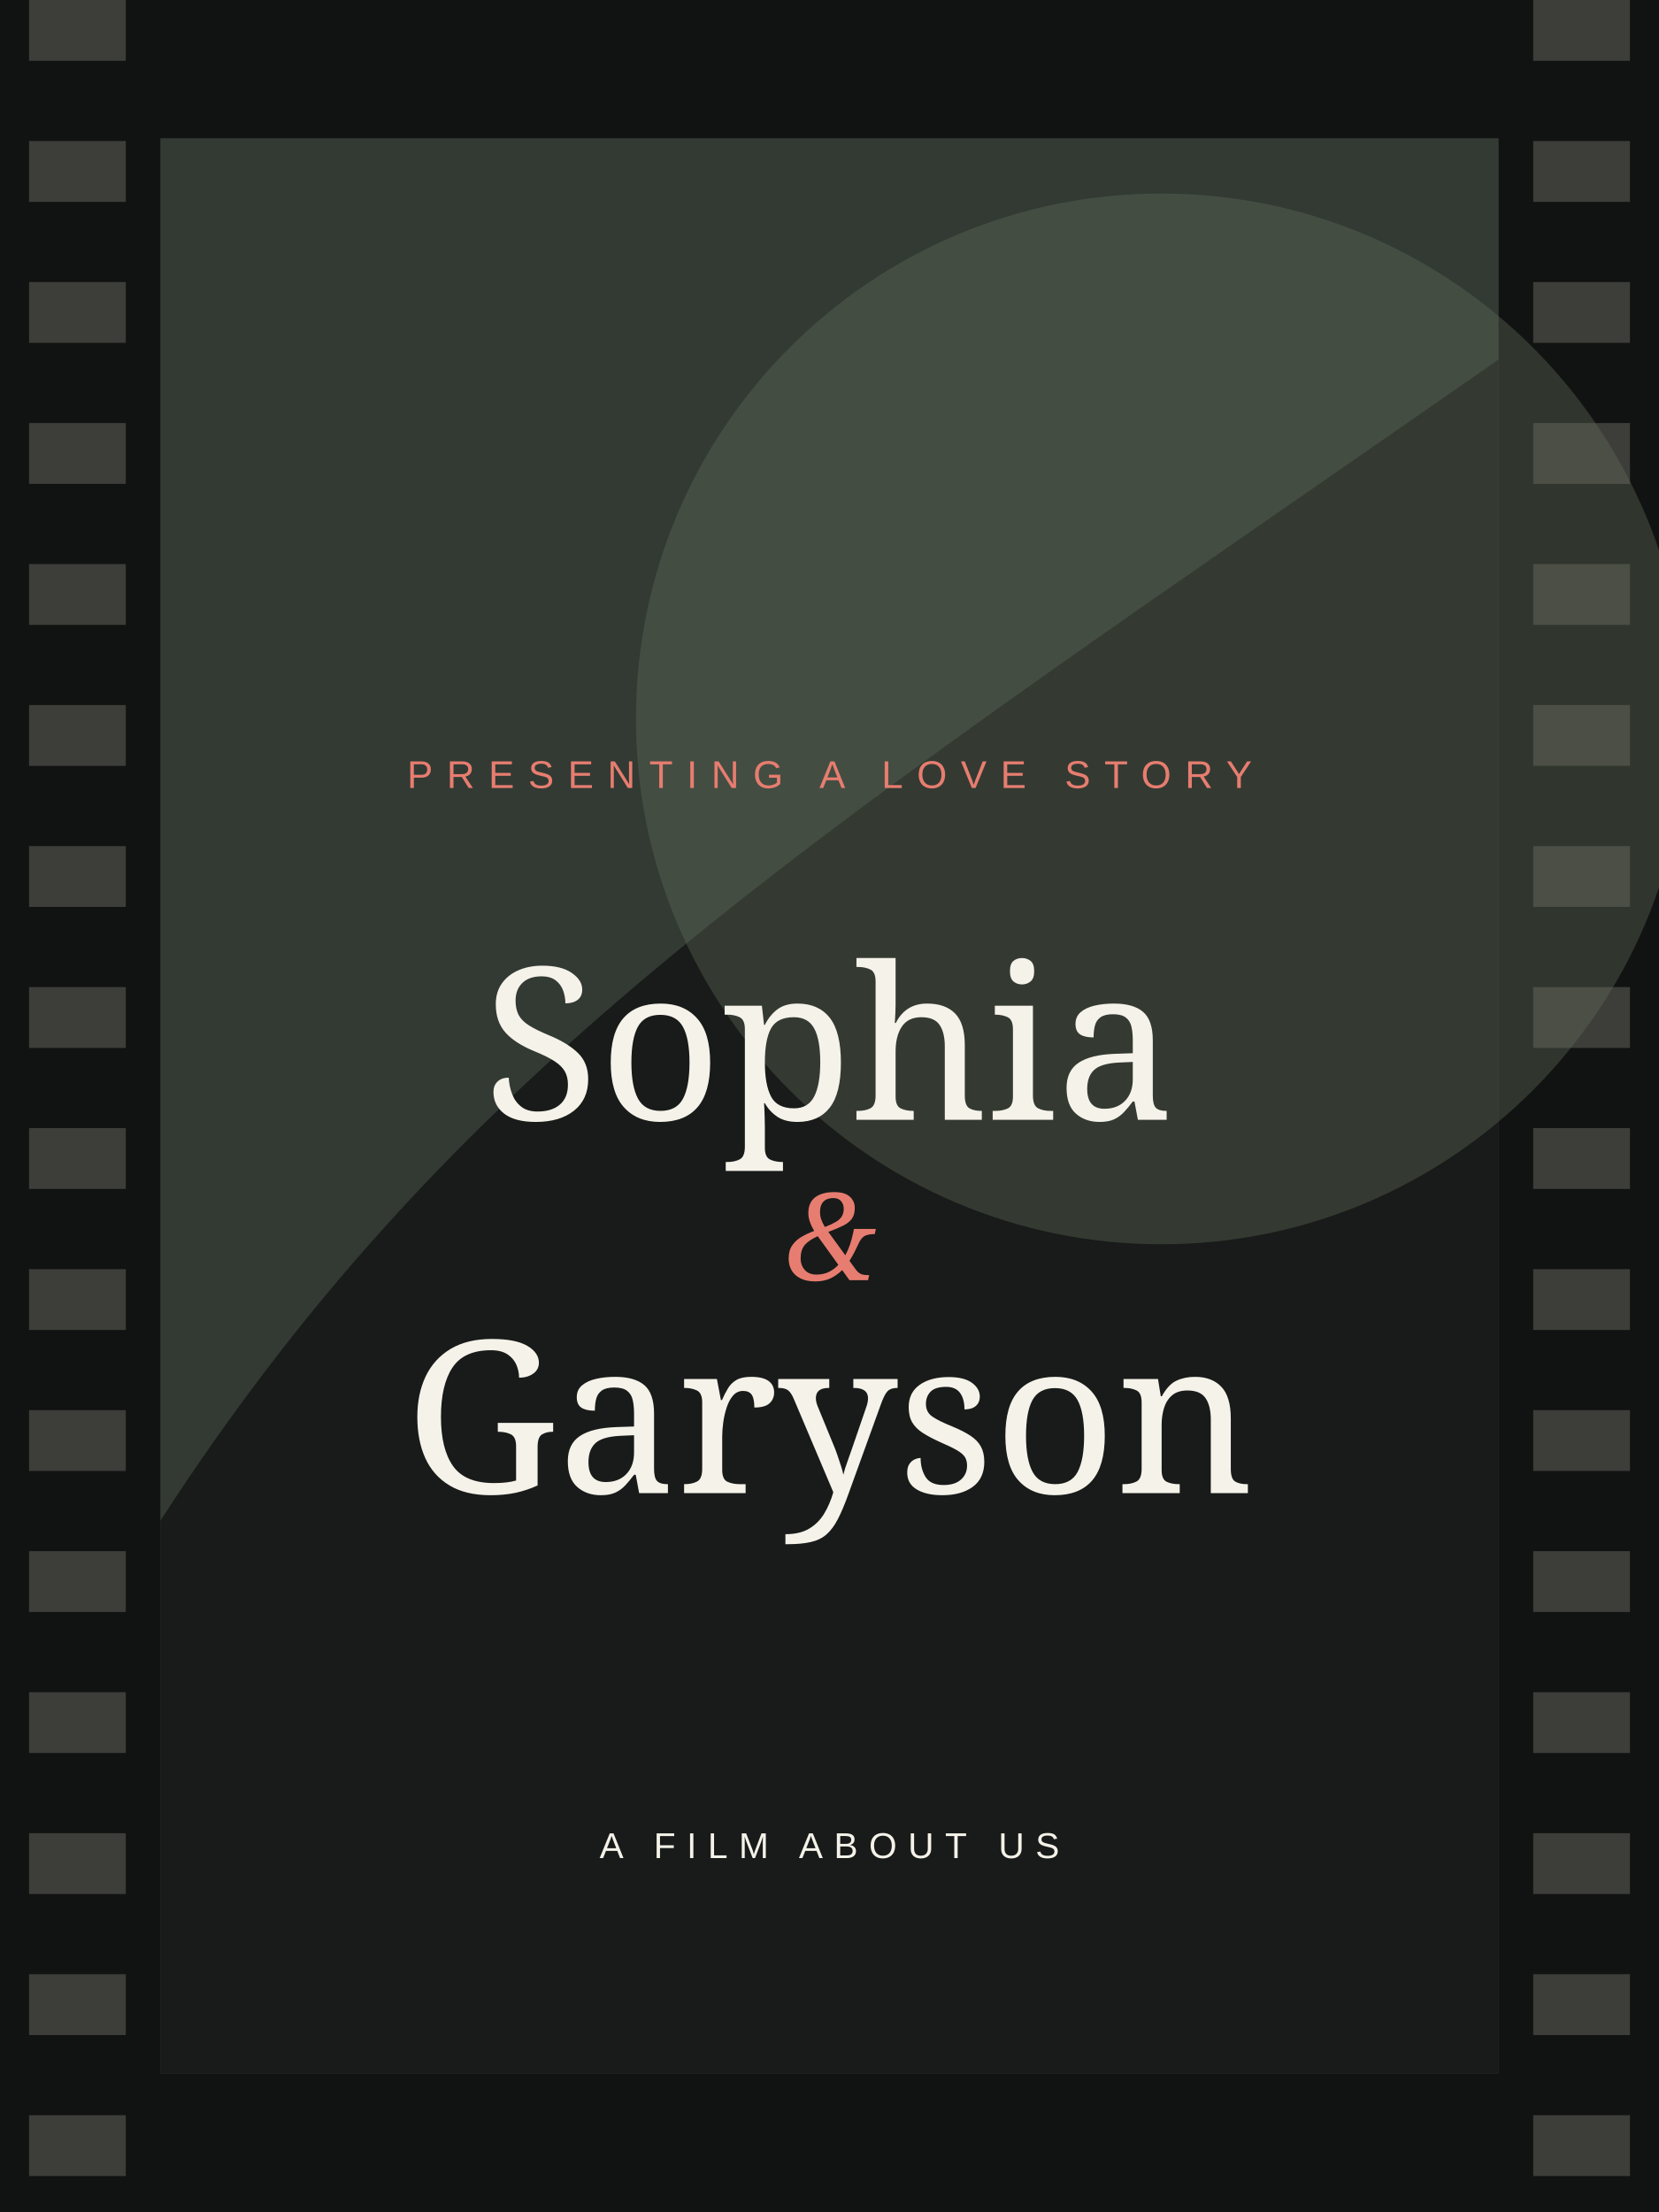
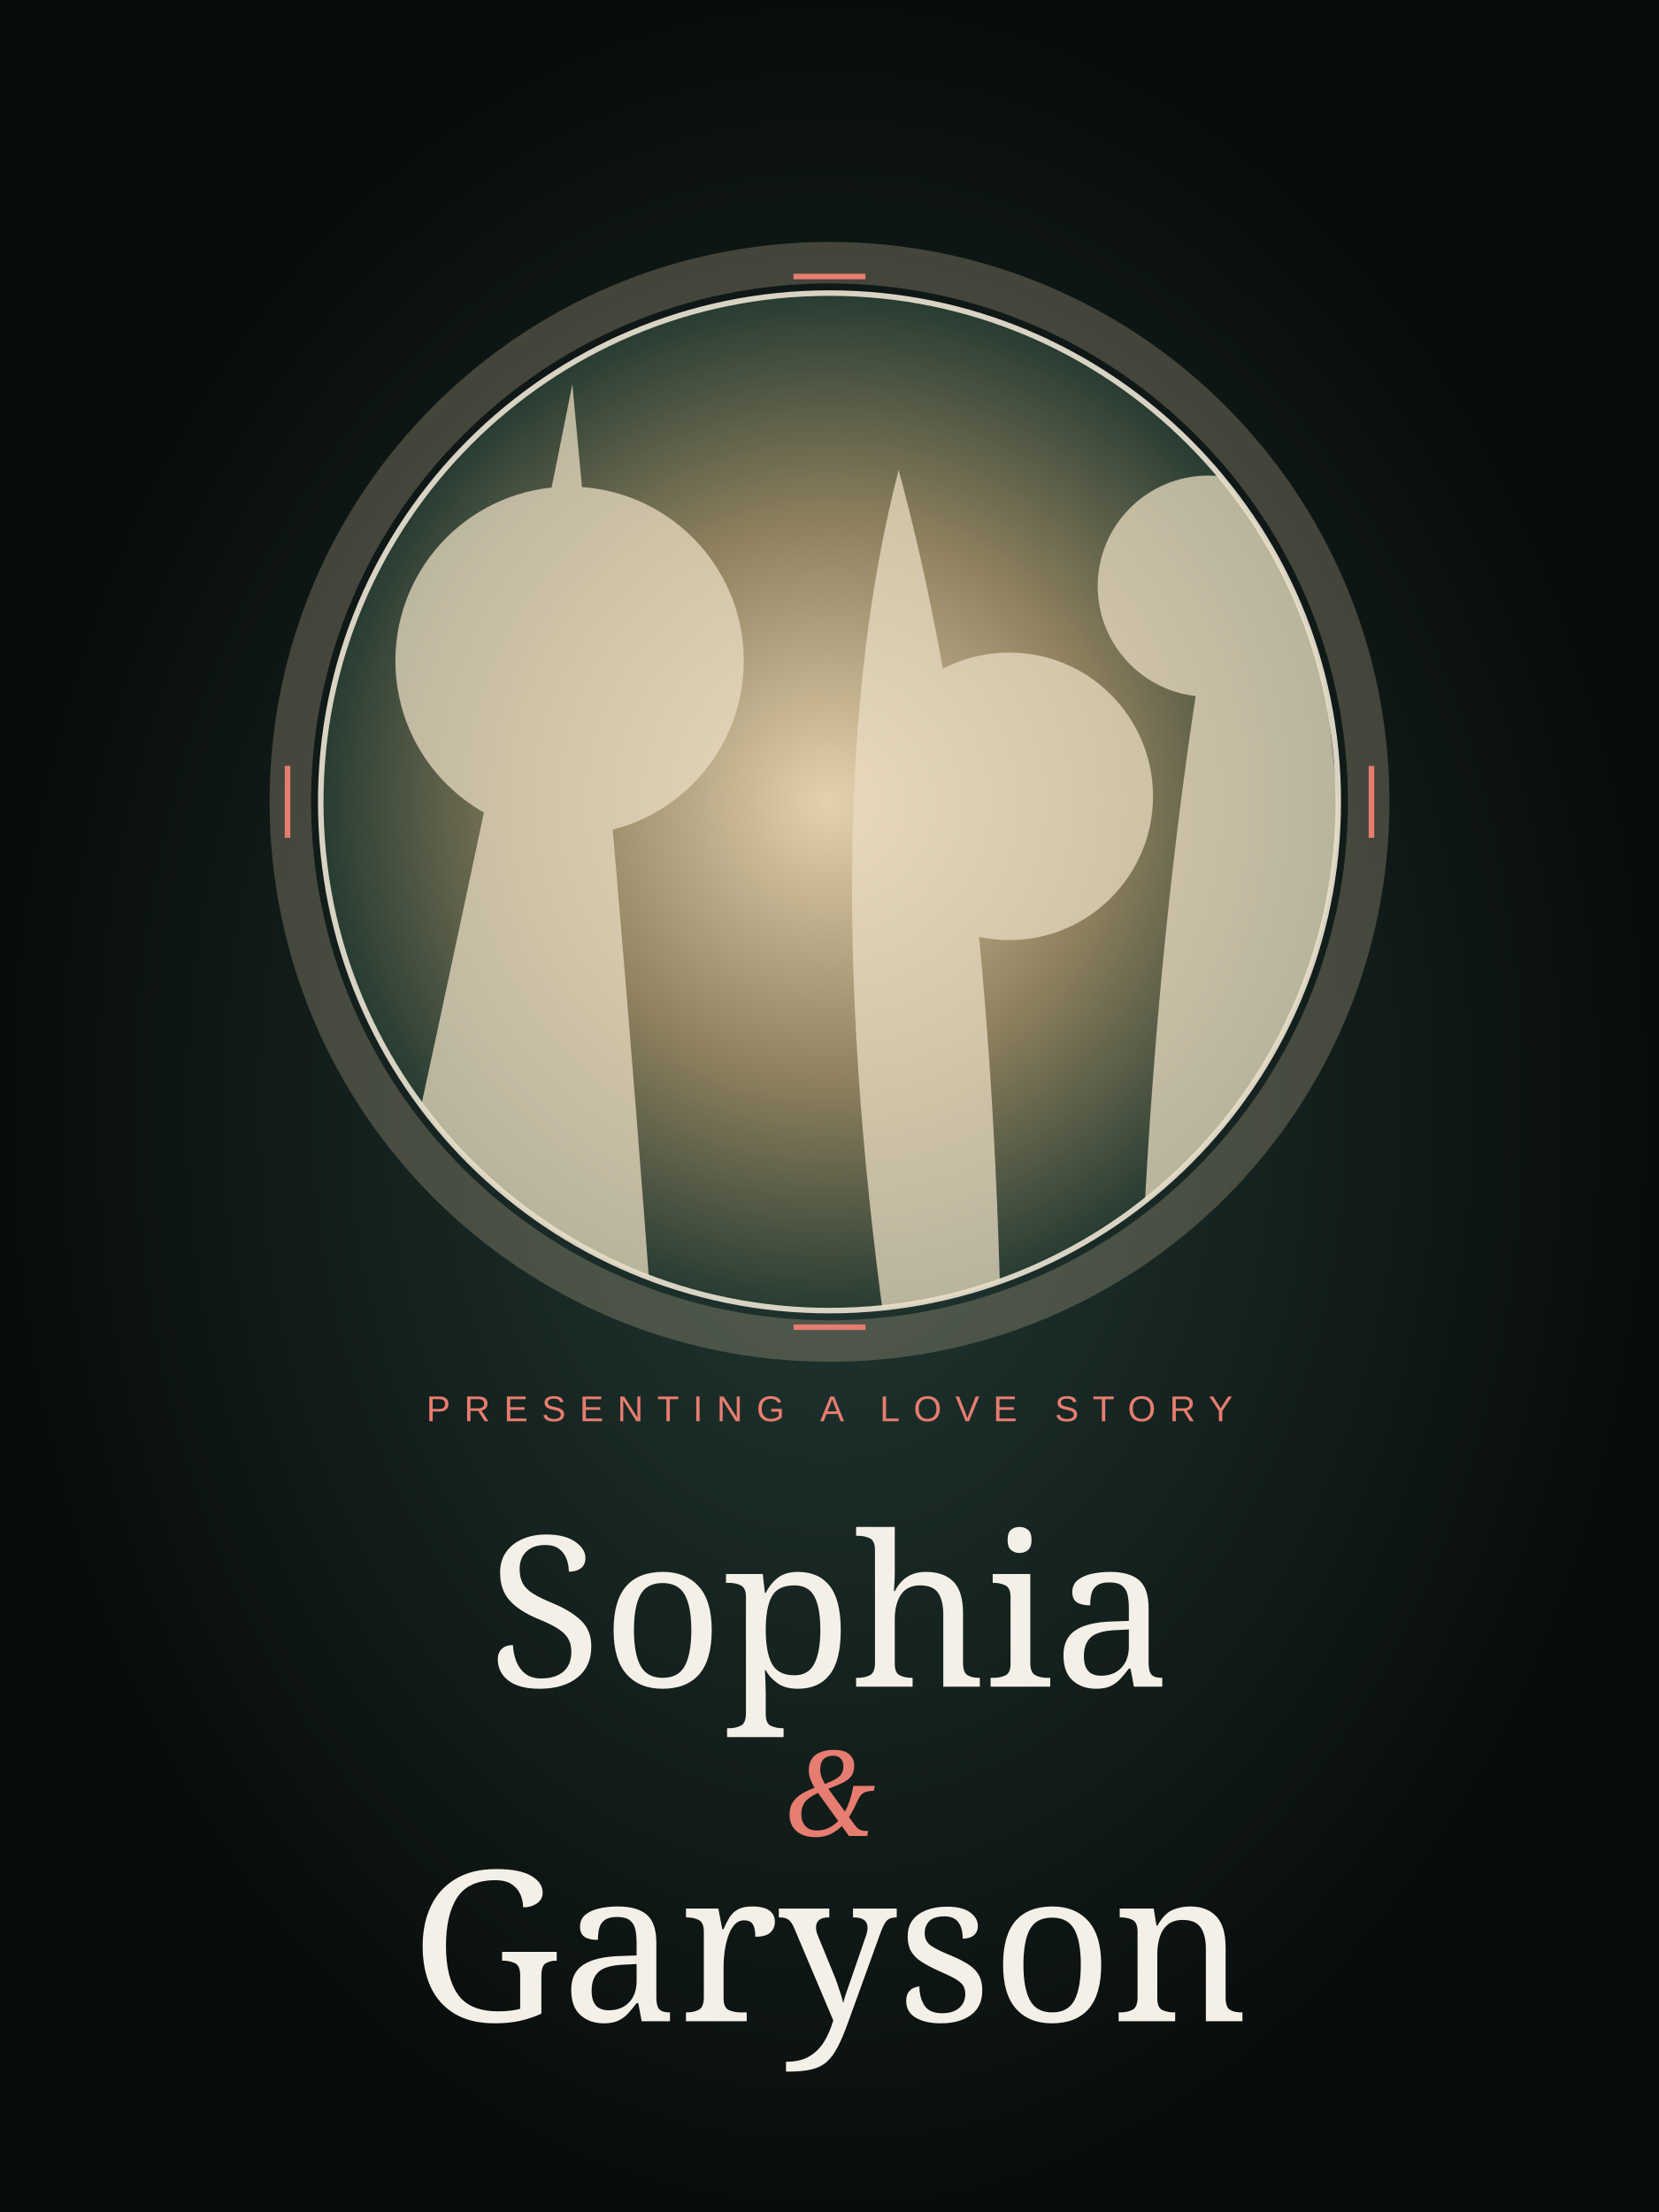
<svg xmlns="http://www.w3.org/2000/svg" viewBox="0 0 600 800">
-   <rect width="600" height="800" fill="#111312" />
-   <path d="M28 0v800M572 0v800" stroke="#3d3d39" stroke-width="35" stroke-dasharray="22 29" />
-   <rect x="58" y="50" width="484" height="700" fill="#323a33" />
-   <path d="M58 550c110-170 240-250 484-420v620H58Z" fill="#181b19" />
-   <circle cx="420" cy="260" r="190" fill="#5f6a58" opacity=".4" />
-   <text x="300" y="285" fill="#e77d70" text-anchor="middle" font-family="Arial" font-size="14" letter-spacing="5">PRESENTING A LOVE STORY</text>
-   <text x="300" y="405" fill="#f5f2e9" text-anchor="middle" font-family="Georgia" font-size="77">Sophia</text>
-   <text x="300" y="463" fill="#e77d70" text-anchor="middle" font-family="Georgia" font-style="italic" font-size="44">&amp;</text>
-   <text x="300" y="540" fill="#f5f2e9" text-anchor="middle" font-family="Georgia" font-size="77">Garyson</text>
-   <text x="300" y="672" fill="#f5f2e9" text-anchor="middle" font-family="Arial" font-size="13" letter-spacing="4">A FILM ABOUT US</text>
+   <defs>
+     <radialGradient id="night">
+       <stop stop-color="#233a34" />
+       <stop offset="1" stop-color="#080c0b" />
+     </radialGradient>
+     <radialGradient id="film">
+       <stop stop-color="#e5d1ae" />
+       <stop offset=".55" stop-color="#8e805e" />
+       <stop offset="1" stop-color="#273c32" />
+     </radialGradient>
+     <clipPath id="iris">
+       <circle cx="300" cy="290" r="184" />
+     </clipPath>
+   </defs>
+   <rect width="600" height="800" fill="url(#night)" />
+   <circle cx="300" cy="290" r="195" fill="none" stroke="#a99e85" opacity=".34" stroke-width="15" />
+   <circle cx="300" cy="290" r="184" fill="url(#film)" stroke="#d9d3c4" stroke-width="2" />
+   <g clip-path="url(#iris)" fill="#e9dcc2" opacity=".75">
+     <path d="M135 480q50-230 72-341 18 190 29 341zm185 0q-26-190 5-310 33 121 37 310zm92 0q8-218 51-375 22 176 38 375z" />
+     <circle cx="206" cy="239" r="63" />
+     <circle cx="365" cy="288" r="52" />
+     <circle cx="437" cy="212" r="40" />
+   </g>
+   <path d="M287 100h26M287 480h26M104 277v26M496 277v26" stroke="#e77d70" stroke-width="2" />
+   <text x="300" y="514" fill="#e77d70" font-family="Arial" font-size="13" letter-spacing="5" text-anchor="middle">PRESENTING A LOVE STORY</text>
+   <text x="300" y="610" fill="#f4f0e8" font-family="Georgia" font-size="76" text-anchor="middle">Sophia</text>
+   <text x="300" y="664" fill="#e77d70" font-family="Georgia" font-style="italic" font-size="43" text-anchor="middle">&amp;</text>
+   <text x="300" y="731" fill="#f4f0e8" font-family="Georgia" font-size="76" text-anchor="middle">Garyson</text>
</svg>
